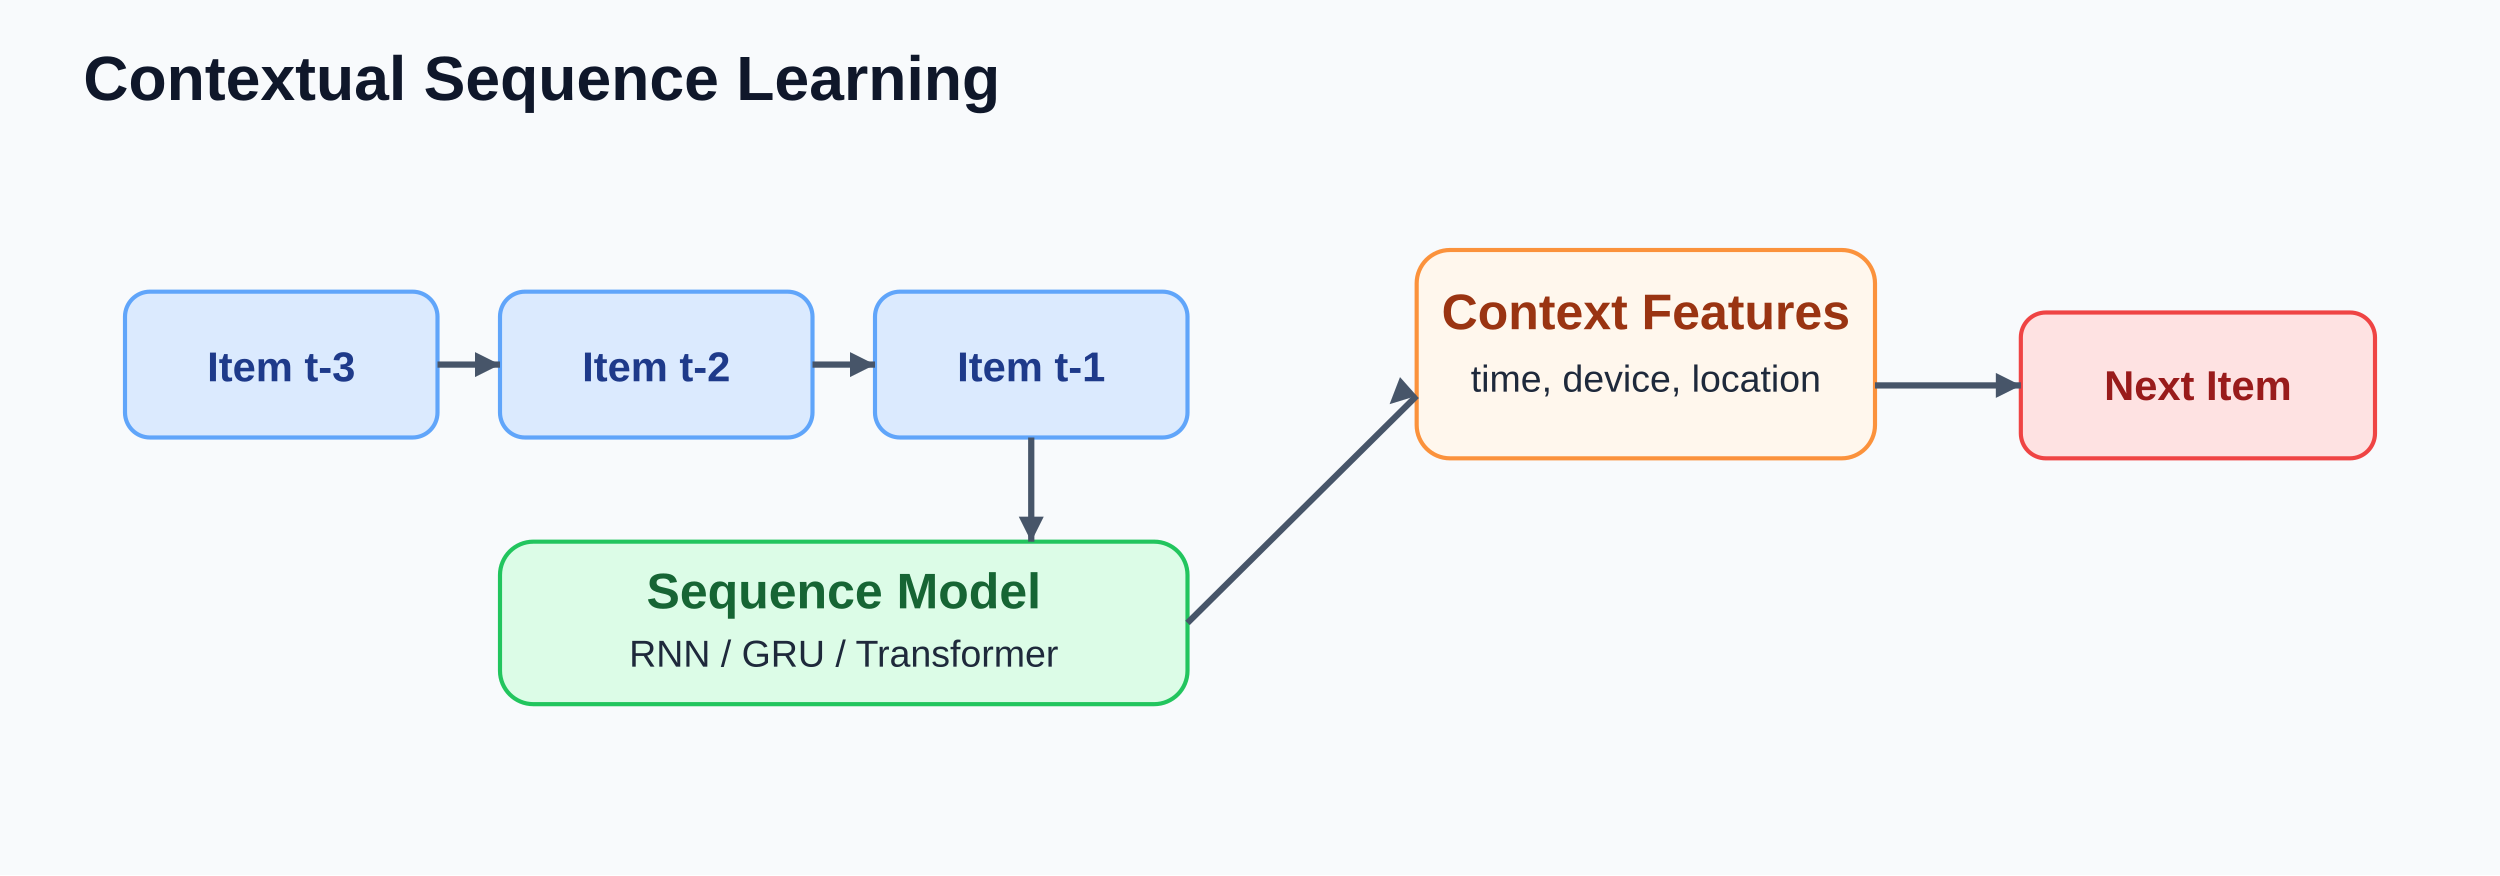
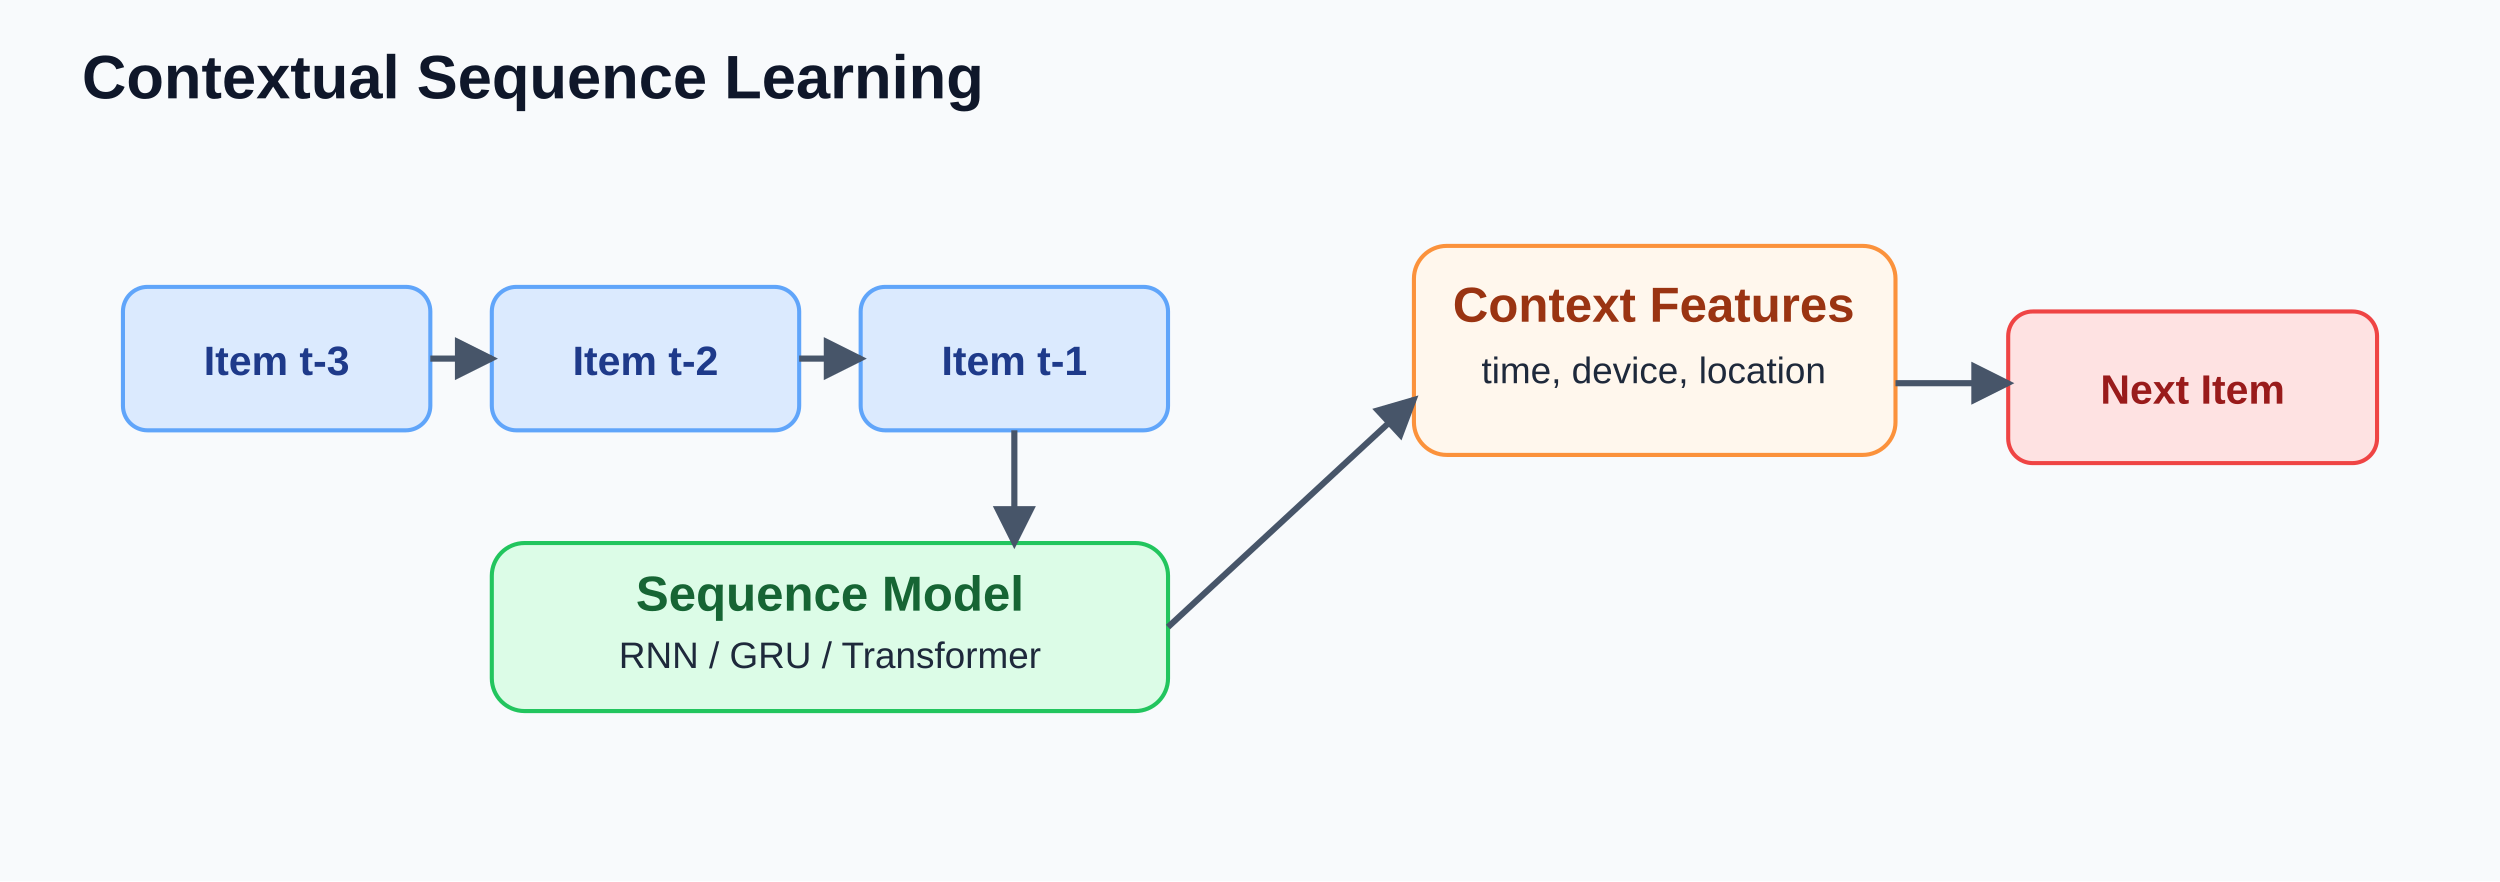
- <svg xmlns="http://www.w3.org/2000/svg" width="1200" height="420" viewBox="0 0 1200 420">
-   <rect width="1200" height="420" fill="#f8fafc" />
+ <svg xmlns="http://www.w3.org/2000/svg" width="1220" height="430" viewBox="0 0 1220 430">
+   <defs>
+     <marker id="arrow" markerWidth="7" markerHeight="7" refX="6" refY="3.5" orient="auto">
+       <polygon points="0 0, 7 3.5, 0 7" fill="#475569" />
+     </marker>
+   </defs>
+   <rect width="1220" height="430" fill="#f8fafc" />
  <text x="40" y="48" font-family="Arial, sans-serif" font-size="30" font-weight="700" fill="#0f172a">Contextual Sequence Learning</text>
  <rect x="60" y="140" width="150" height="70" rx="12" fill="#dbeafe" stroke="#60a5fa" stroke-width="2" />
  <text x="135" y="183" text-anchor="middle" font-family="Arial, sans-serif" font-size="20" font-weight="700" fill="#1e3a8a">Item t-3</text>
  <rect x="240" y="140" width="150" height="70" rx="12" fill="#dbeafe" stroke="#60a5fa" stroke-width="2" />
  <text x="315" y="183" text-anchor="middle" font-family="Arial, sans-serif" font-size="20" font-weight="700" fill="#1e3a8a">Item t-2</text>
  <rect x="420" y="140" width="150" height="70" rx="12" fill="#dbeafe" stroke="#60a5fa" stroke-width="2" />
  <text x="495" y="183" text-anchor="middle" font-family="Arial, sans-serif" font-size="20" font-weight="700" fill="#1e3a8a">Item t-1</text>
-   <rect x="240" y="260" width="330" height="78" rx="16" fill="#dcfce7" stroke="#22c55e" stroke-width="2" />
-   <text x="405" y="292" text-anchor="middle" font-family="Arial, sans-serif" font-size="24" font-weight="700" fill="#166534">Sequence Model</text>
-   <text x="405" y="320" text-anchor="middle" font-family="Arial, sans-serif" font-size="18" fill="#1e293b">RNN / GRU / Transformer</text>
-   <rect x="680" y="120" width="220" height="100" rx="16" fill="#fff7ed" stroke="#fb923c" stroke-width="2" />
-   <text x="790" y="158" text-anchor="middle" font-family="Arial, sans-serif" font-size="24" font-weight="700" fill="#9a3412">Context Features</text>
-   <text x="790" y="188" text-anchor="middle" font-family="Arial, sans-serif" font-size="18" fill="#1e293b">time, device, location</text>
-   <rect x="970" y="150" width="170" height="70" rx="12" fill="#fee2e2" stroke="#ef4444" stroke-width="2" />
-   <text x="1055" y="192" text-anchor="middle" font-family="Arial, sans-serif" font-size="20" font-weight="700" fill="#991b1b">Next Item</text>
-   <line x1="210" y1="175" x2="240" y2="175" stroke="#475569" stroke-width="3" />
-   <polygon points="240,175 228,169 228,181" fill="#475569" />
-   <line x1="390" y1="175" x2="420" y2="175" stroke="#475569" stroke-width="3" />
-   <polygon points="420,175 408,169 408,181" fill="#475569" />
-   <line x1="495" y1="210" x2="495" y2="260" stroke="#475569" stroke-width="3" />
-   <polygon points="495,260 489,248 501,248" fill="#475569" />
-   <line x1="570" y1="299" x2="680" y2="190" stroke="#475569" stroke-width="3" />
-   <polygon points="680,190 667,194 672,181" fill="#475569" />
-   <line x1="900" y1="185" x2="970" y2="185" stroke="#475569" stroke-width="3" />
-   <polygon points="970,185 958,179 958,191" fill="#475569" />
+   <rect x="240" y="265" width="330" height="82" rx="16" fill="#dcfce7" stroke="#22c55e" stroke-width="2" />
+   <text x="405" y="298" text-anchor="middle" font-family="Arial, sans-serif" font-size="24" font-weight="700" fill="#166534">Sequence Model</text>
+   <text x="405" y="326" text-anchor="middle" font-family="Arial, sans-serif" font-size="18" fill="#1e293b">RNN / GRU / Transformer</text>
+   <rect x="690" y="120" width="235" height="102" rx="16" fill="#fff7ed" stroke="#fb923c" stroke-width="2" />
+   <text x="807" y="157" text-anchor="middle" font-family="Arial, sans-serif" font-size="24" font-weight="700" fill="#9a3412">Context Features</text>
+   <text x="807" y="187" text-anchor="middle" font-family="Arial, sans-serif" font-size="18" fill="#1e293b">time, device, location</text>
+   <rect x="980" y="152" width="180" height="74" rx="12" fill="#fee2e2" stroke="#ef4444" stroke-width="2" />
+   <text x="1070" y="197" text-anchor="middle" font-family="Arial, sans-serif" font-size="20" font-weight="700" fill="#991b1b">Next Item</text>
+   <path d="M210 175 L240 175" stroke="#475569" stroke-width="3" fill="none" marker-end="url(#arrow)" />
+   <path d="M390 175 L420 175" stroke="#475569" stroke-width="3" fill="none" marker-end="url(#arrow)" />
+   <path d="M495 210 L495 265" stroke="#475569" stroke-width="3" fill="none" marker-end="url(#arrow)" />
+   <path d="M570 306 L690 195" stroke="#475569" stroke-width="3" fill="none" marker-end="url(#arrow)" />
+   <path d="M925 187 L980 187" stroke="#475569" stroke-width="3" fill="none" marker-end="url(#arrow)" />
</svg>
